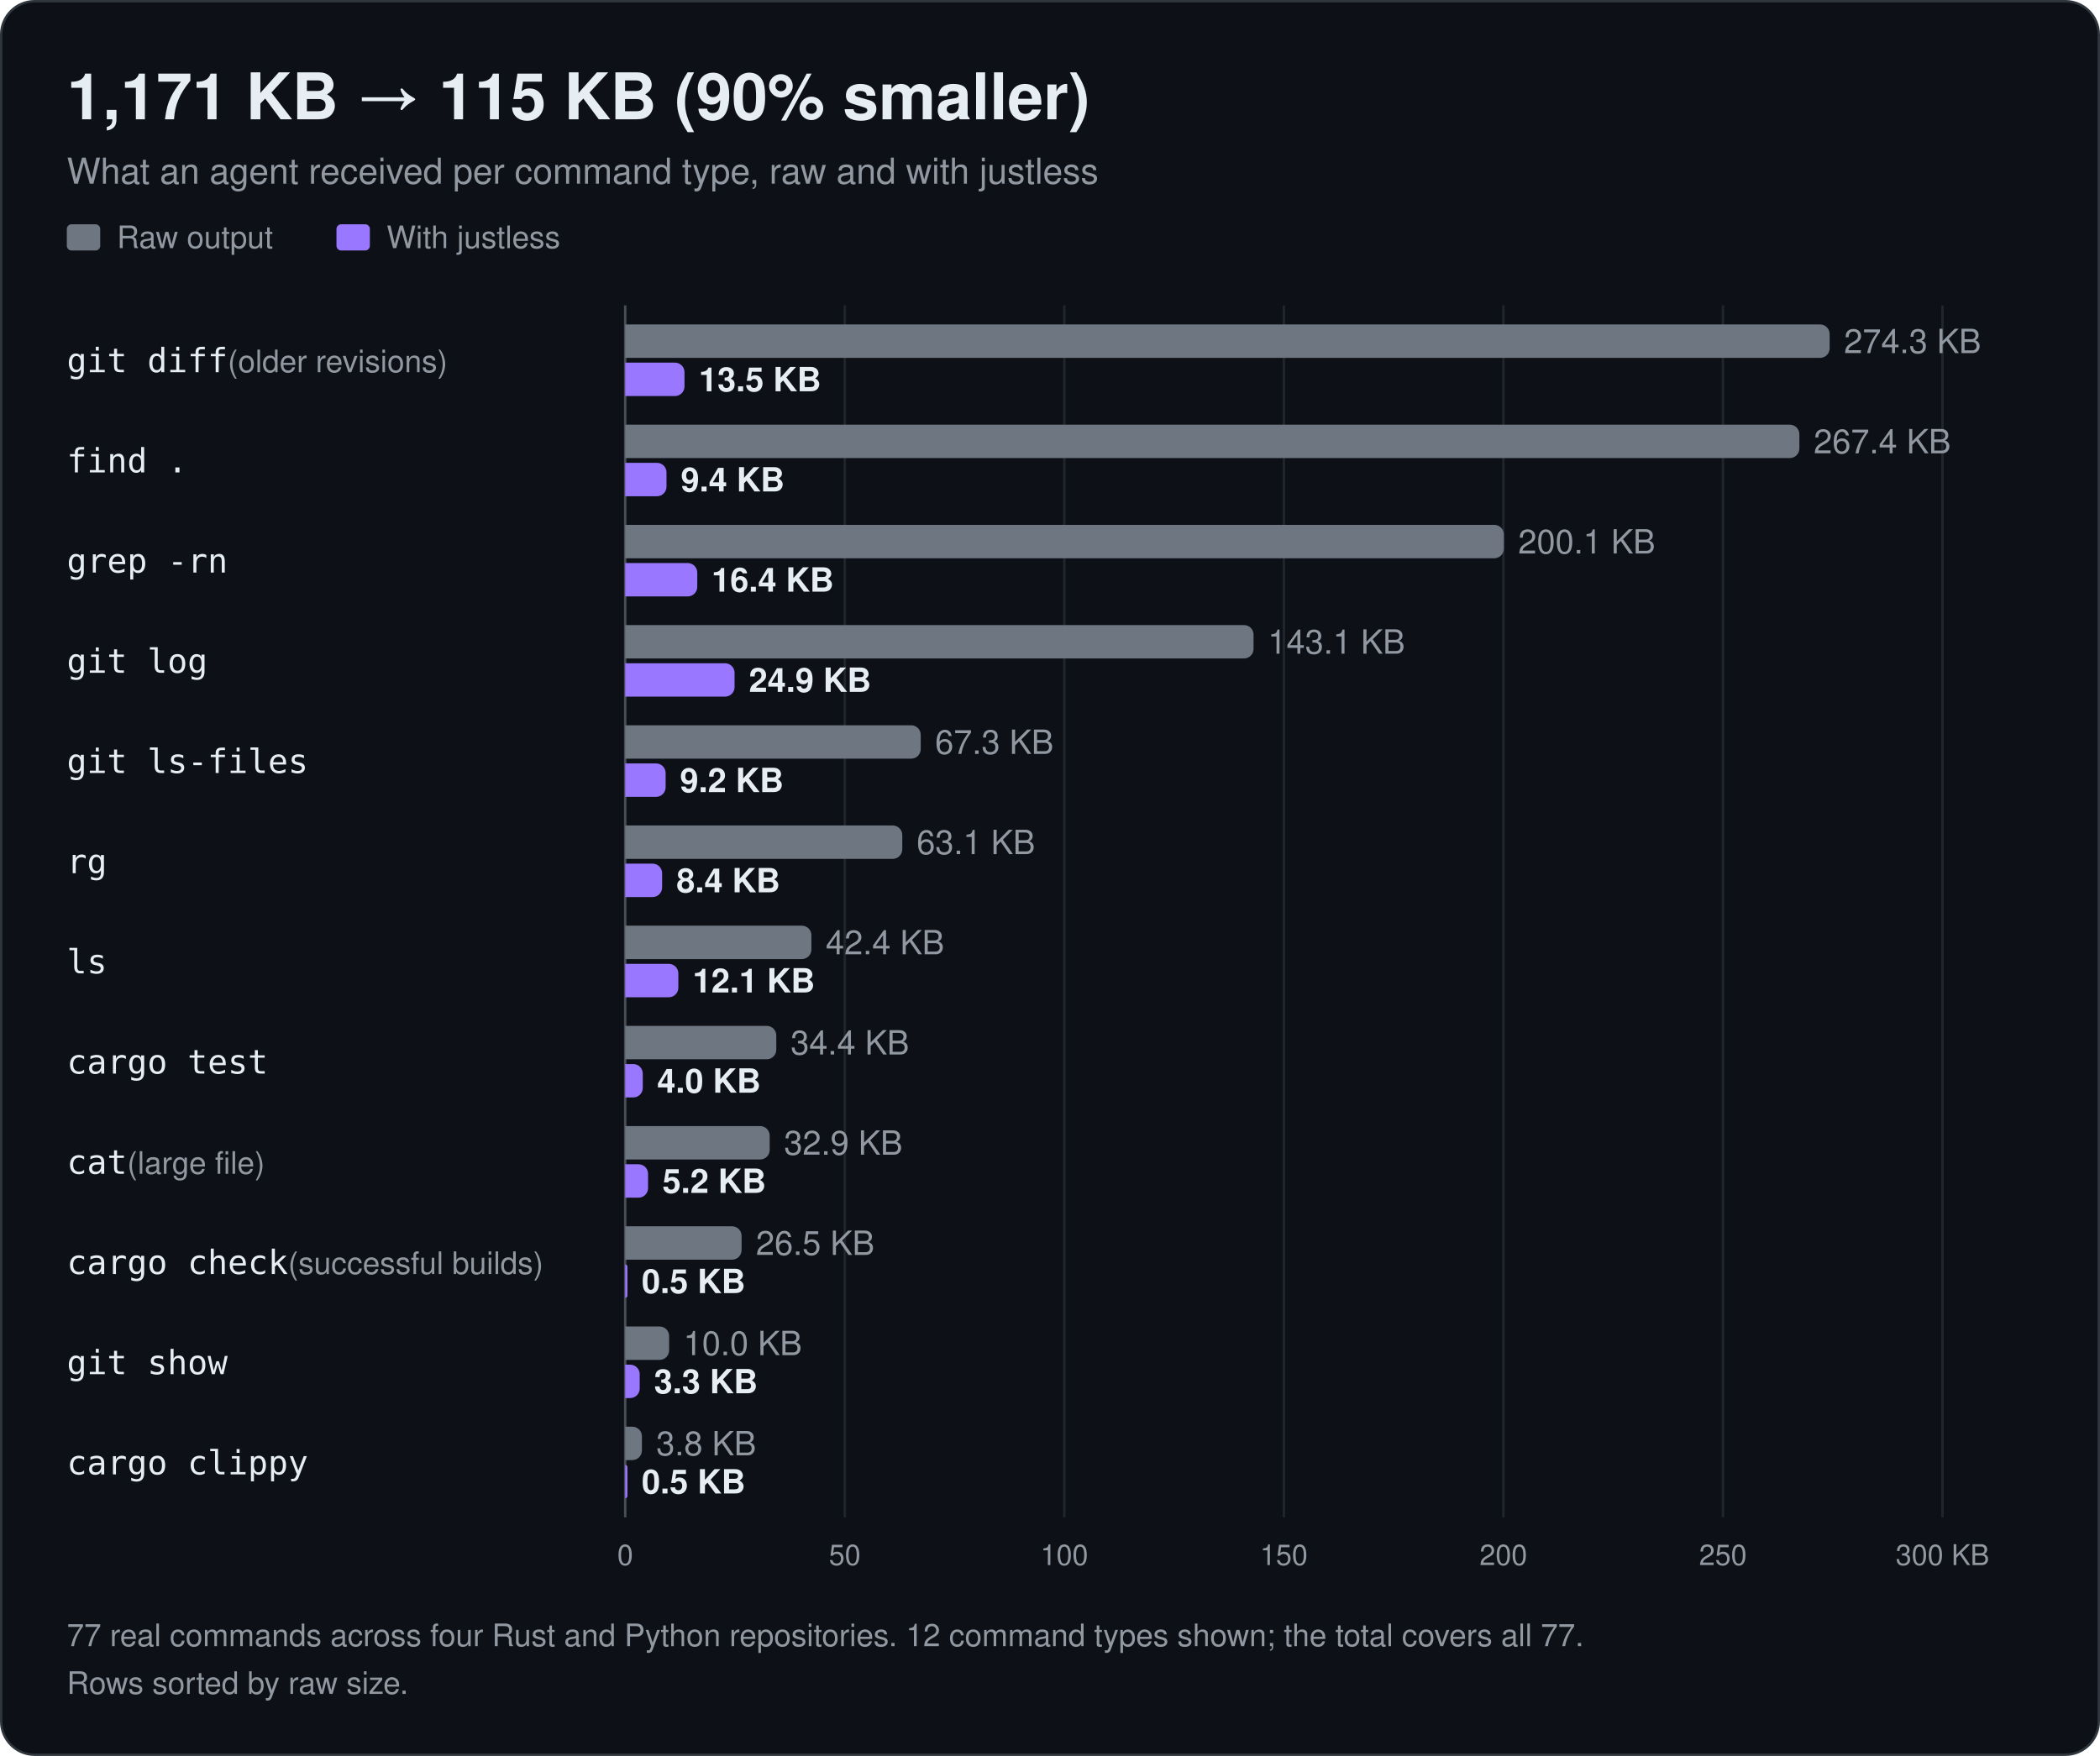
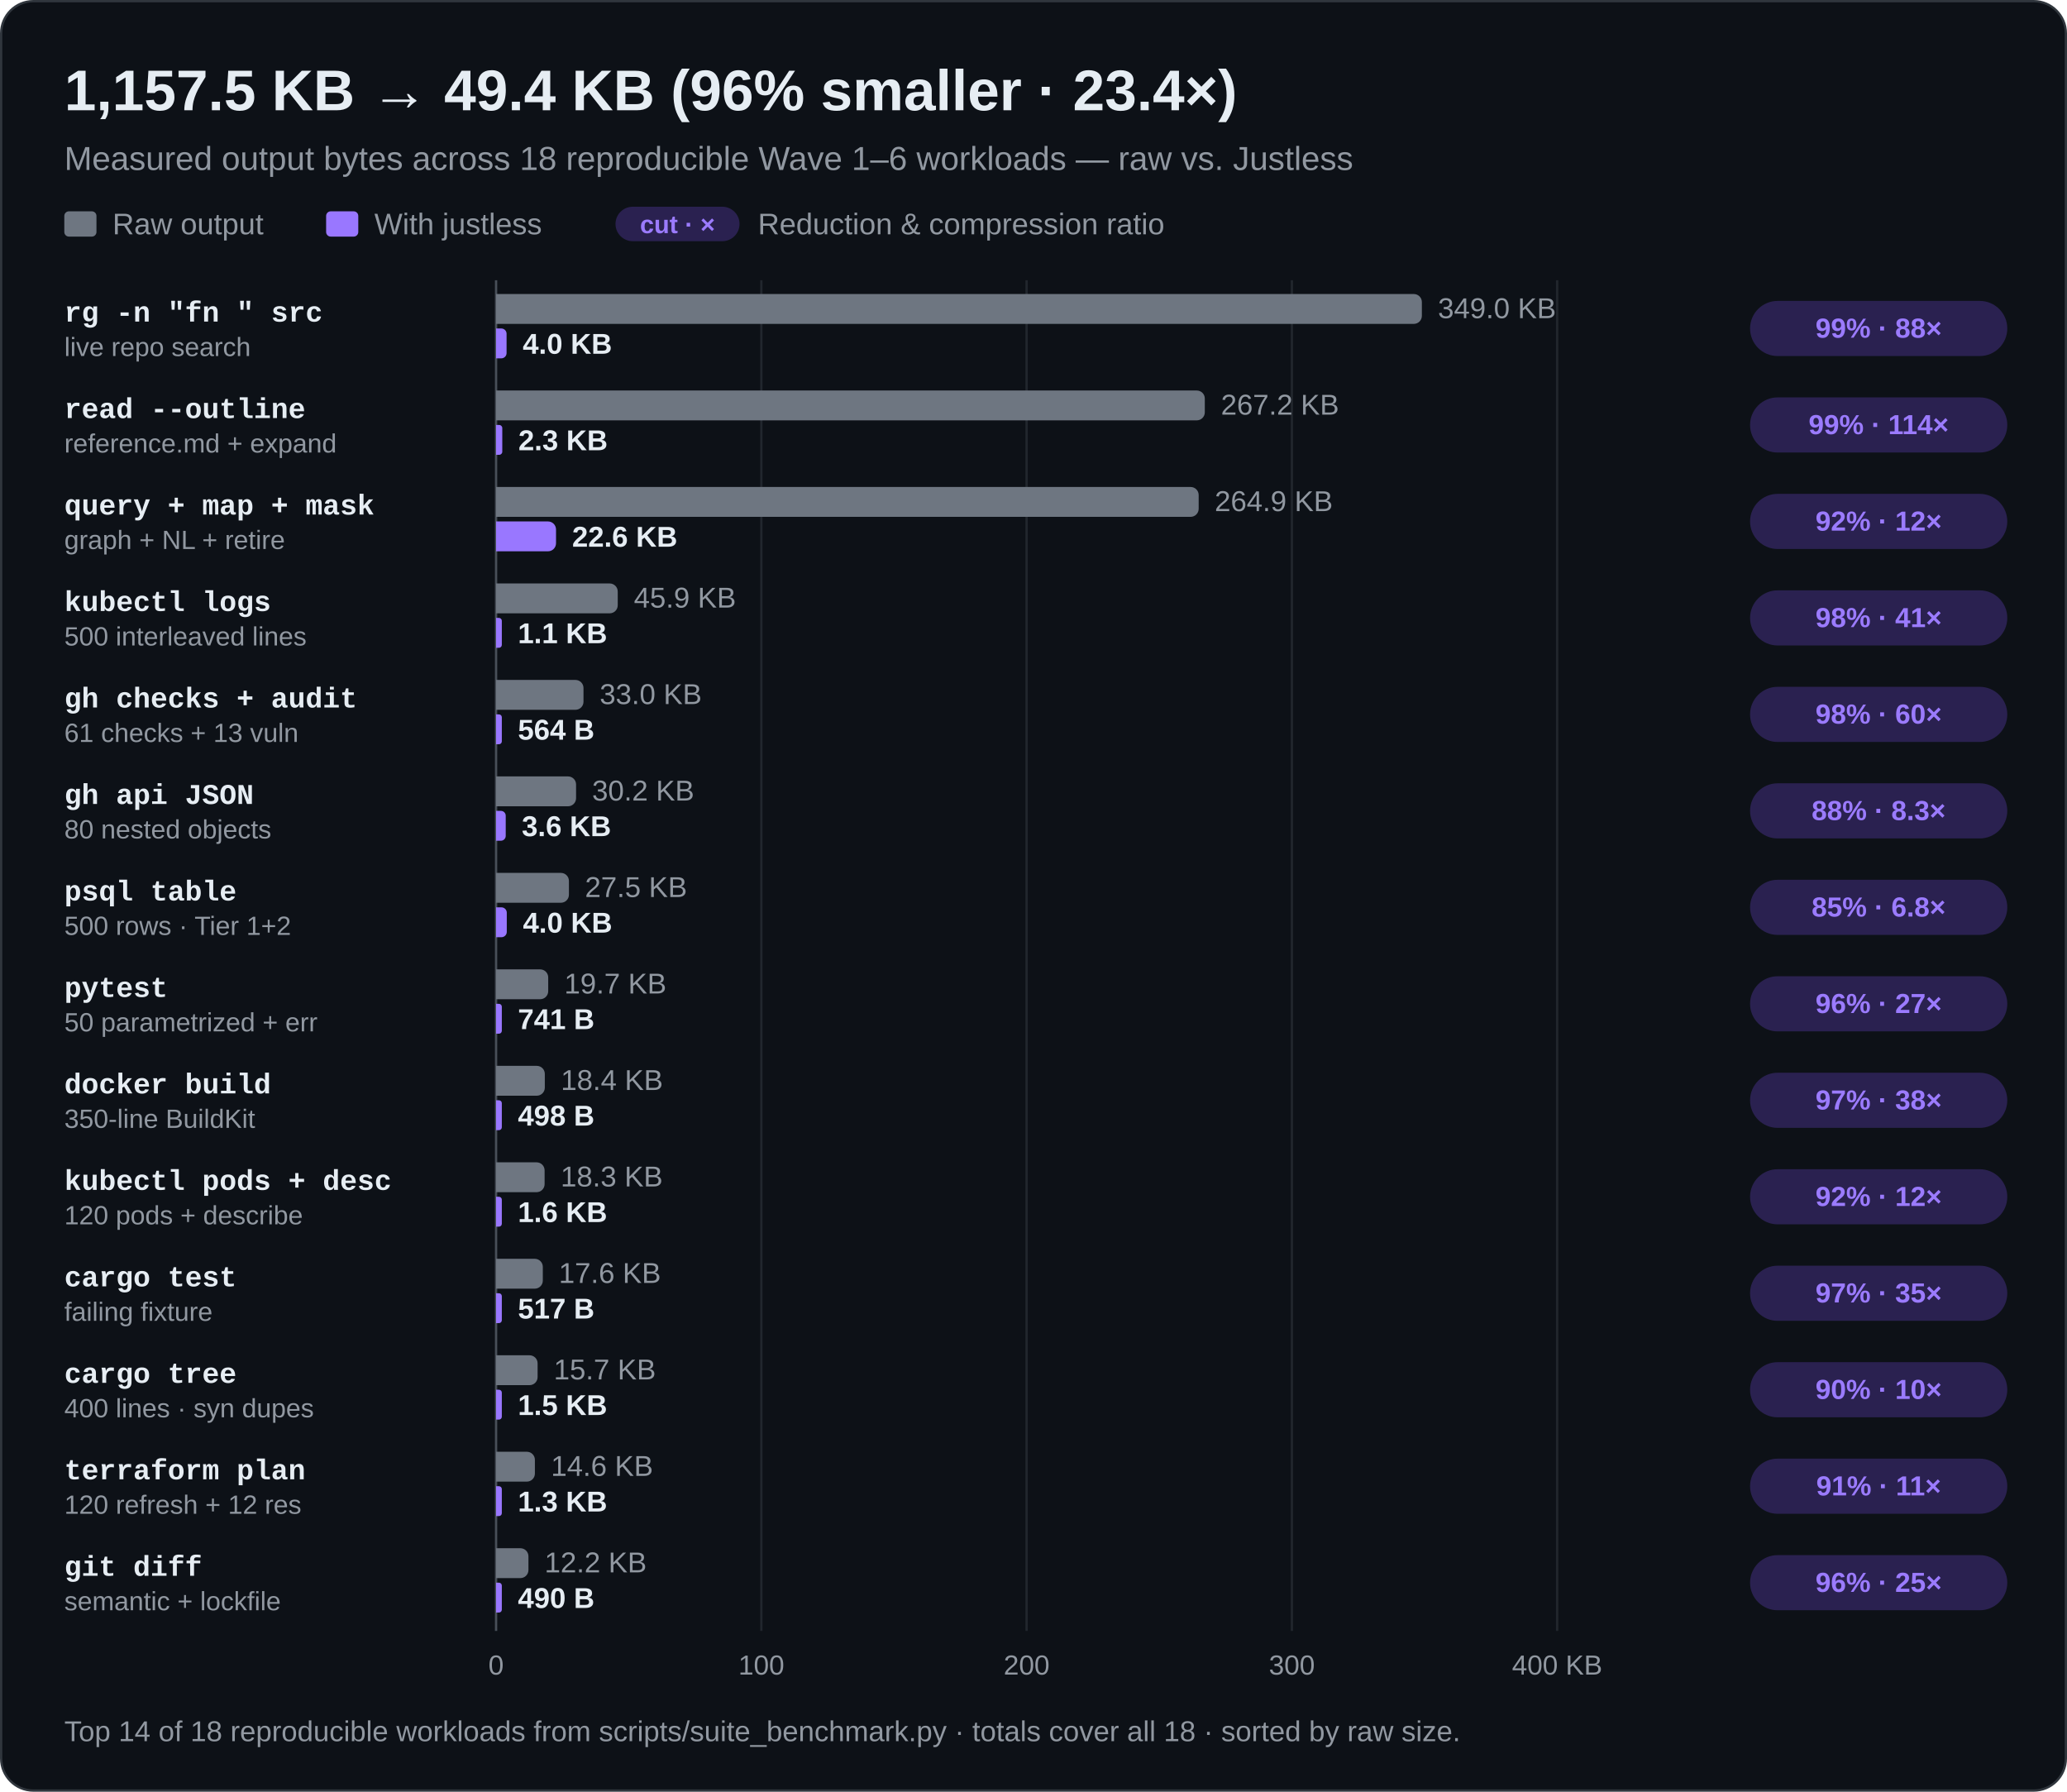
- <svg xmlns="http://www.w3.org/2000/svg" viewBox="0 0 880 736" width="880" height="736" role="img" aria-labelledby="t d">
-   <rect x="0.5" y="0.5" width="879" height="735" rx="14" fill="#0d1117" stroke="#30363d" />
-   <text x="28" y="50" font-family="-apple-system, BlinkMacSystemFont, 'Segoe UI', Helvetica, Arial, sans-serif" font-size="27" font-weight="700" fill="#e6edf3">1,171 KB → 115 KB (90% smaller)</text>
-   <text x="28" y="77" font-family="-apple-system, BlinkMacSystemFont, 'Segoe UI', Helvetica, Arial, sans-serif" font-size="15" font-weight="400" fill="#9198a1" text-anchor="start">What an agent received per command type, raw and with justless</text>
-   <rect x="28" y="94" width="14" height="11" rx="2" fill="#6e7681" />
-   <text x="49" y="104" font-family="-apple-system, BlinkMacSystemFont, 'Segoe UI', Helvetica, Arial, sans-serif" font-size="13" font-weight="400" fill="#9198a1" text-anchor="start">Raw output</text>
-   <rect x="141" y="94" width="14" height="11" rx="2" fill="#9977ff" />
-   <text x="162" y="104" font-family="-apple-system, BlinkMacSystemFont, 'Segoe UI', Helvetica, Arial, sans-serif" font-size="13" font-weight="400" fill="#9198a1" text-anchor="start">With justless</text>
-   <line x1="262" y1="128" x2="262" y2="636" stroke="#484f58" stroke-width="1" />
-   <text x="262" y="656" font-family="-apple-system, BlinkMacSystemFont, 'Segoe UI', Helvetica, Arial, sans-serif" font-size="12" font-weight="400" fill="#9198a1" text-anchor="middle" style="font-variant-numeric:tabular-nums">0</text>
-   <line x1="354" y1="128" x2="354" y2="636" stroke="#21262d" stroke-width="1" />
-   <text x="354" y="656" font-family="-apple-system, BlinkMacSystemFont, 'Segoe UI', Helvetica, Arial, sans-serif" font-size="12" font-weight="400" fill="#9198a1" text-anchor="middle" style="font-variant-numeric:tabular-nums">50</text>
-   <line x1="446" y1="128" x2="446" y2="636" stroke="#21262d" stroke-width="1" />
-   <text x="446" y="656" font-family="-apple-system, BlinkMacSystemFont, 'Segoe UI', Helvetica, Arial, sans-serif" font-size="12" font-weight="400" fill="#9198a1" text-anchor="middle" style="font-variant-numeric:tabular-nums">100</text>
-   <line x1="538" y1="128" x2="538" y2="636" stroke="#21262d" stroke-width="1" />
-   <text x="538" y="656" font-family="-apple-system, BlinkMacSystemFont, 'Segoe UI', Helvetica, Arial, sans-serif" font-size="12" font-weight="400" fill="#9198a1" text-anchor="middle" style="font-variant-numeric:tabular-nums">150</text>
-   <line x1="630" y1="128" x2="630" y2="636" stroke="#21262d" stroke-width="1" />
-   <text x="630" y="656" font-family="-apple-system, BlinkMacSystemFont, 'Segoe UI', Helvetica, Arial, sans-serif" font-size="12" font-weight="400" fill="#9198a1" text-anchor="middle" style="font-variant-numeric:tabular-nums">200</text>
-   <line x1="722" y1="128" x2="722" y2="636" stroke="#21262d" stroke-width="1" />
-   <text x="722" y="656" font-family="-apple-system, BlinkMacSystemFont, 'Segoe UI', Helvetica, Arial, sans-serif" font-size="12" font-weight="400" fill="#9198a1" text-anchor="middle" style="font-variant-numeric:tabular-nums">250</text>
-   <line x1="814" y1="128" x2="814" y2="636" stroke="#21262d" stroke-width="1" />
-   <text x="814" y="656" font-family="-apple-system, BlinkMacSystemFont, 'Segoe UI', Helvetica, Arial, sans-serif" font-size="12" font-weight="400" fill="#9198a1" text-anchor="middle" style="font-variant-numeric:tabular-nums">300 KB</text>
-   <text x="28" y="156" font-family="ui-monospace, SFMono-Regular, Menlo, Consolas, monospace" font-size="14" font-weight="500" fill="#e6edf3">git diff<tspan font-family="-apple-system, BlinkMacSystemFont, 'Segoe UI', Helvetica, Arial, sans-serif" font-size="13" font-weight="400" fill="#9198a1"> (older revisions)</tspan>
-   </text>
-   <path d="M262.00 136.00H762.71A4.00 4.00 0 0 1 766.71 140.00V146.00A4.00 4.00 0 0 1 762.71 150.00H262.00z" fill="#6e7681" />
-   <path d="M262.00 152.00H282.84A4.00 4.00 0 0 1 286.84 156.00V162.00A4.00 4.00 0 0 1 282.84 166.00H262.00z" fill="#9977ff" />
-   <text x="772.71" y="148" font-family="-apple-system, BlinkMacSystemFont, 'Segoe UI', Helvetica, Arial, sans-serif" font-size="14" font-weight="400" fill="#9198a1" text-anchor="start">274.3 KB</text>
-   <text x="292.84" y="164" font-family="-apple-system, BlinkMacSystemFont, 'Segoe UI', Helvetica, Arial, sans-serif" font-size="14" font-weight="600" fill="#e6edf3" text-anchor="start">13.5 KB</text>
-   <text x="28" y="198" font-family="ui-monospace, SFMono-Regular, Menlo, Consolas, monospace" font-size="14" font-weight="500" fill="#e6edf3">find .</text>
-   <path d="M262.00 178.00H750.02A4.00 4.00 0 0 1 754.02 182.00V188.00A4.00 4.00 0 0 1 750.02 192.00H262.00z" fill="#6e7681" />
-   <path d="M262.00 194.00H275.30A4.00 4.00 0 0 1 279.30 198.00V204.00A4.00 4.00 0 0 1 275.30 208.00H262.00z" fill="#9977ff" />
-   <text x="760.02" y="190" font-family="-apple-system, BlinkMacSystemFont, 'Segoe UI', Helvetica, Arial, sans-serif" font-size="14" font-weight="400" fill="#9198a1" text-anchor="start">267.4 KB</text>
-   <text x="285.3" y="206" font-family="-apple-system, BlinkMacSystemFont, 'Segoe UI', Helvetica, Arial, sans-serif" font-size="14" font-weight="600" fill="#e6edf3" text-anchor="start">9.4 KB</text>
-   <text x="28" y="240" font-family="ui-monospace, SFMono-Regular, Menlo, Consolas, monospace" font-size="14" font-weight="500" fill="#e6edf3">grep -rn</text>
-   <path d="M262.00 220.00H626.18A4.00 4.00 0 0 1 630.18 224.00V230.00A4.00 4.00 0 0 1 626.18 234.00H262.00z" fill="#6e7681" />
-   <path d="M262.00 236.00H288.18A4.00 4.00 0 0 1 292.18 240.00V246.00A4.00 4.00 0 0 1 288.18 250.00H262.00z" fill="#9977ff" />
-   <text x="636.18" y="232" font-family="-apple-system, BlinkMacSystemFont, 'Segoe UI', Helvetica, Arial, sans-serif" font-size="14" font-weight="400" fill="#9198a1" text-anchor="start">200.1 KB</text>
-   <text x="298.18" y="248" font-family="-apple-system, BlinkMacSystemFont, 'Segoe UI', Helvetica, Arial, sans-serif" font-size="14" font-weight="600" fill="#e6edf3" text-anchor="start">16.4 KB</text>
-   <text x="28" y="282" font-family="ui-monospace, SFMono-Regular, Menlo, Consolas, monospace" font-size="14" font-weight="500" fill="#e6edf3">git log</text>
-   <path d="M262.00 262.00H521.30A4.00 4.00 0 0 1 525.30 266.00V272.00A4.00 4.00 0 0 1 521.30 276.00H262.00z" fill="#6e7681" />
-   <path d="M262.00 278.00H303.82A4.00 4.00 0 0 1 307.82 282.00V288.00A4.00 4.00 0 0 1 303.82 292.00H262.00z" fill="#9977ff" />
-   <text x="531.3" y="274" font-family="-apple-system, BlinkMacSystemFont, 'Segoe UI', Helvetica, Arial, sans-serif" font-size="14" font-weight="400" fill="#9198a1" text-anchor="start">143.1 KB</text>
-   <text x="313.82" y="290" font-family="-apple-system, BlinkMacSystemFont, 'Segoe UI', Helvetica, Arial, sans-serif" font-size="14" font-weight="600" fill="#e6edf3" text-anchor="start">24.9 KB</text>
-   <text x="28" y="324" font-family="ui-monospace, SFMono-Regular, Menlo, Consolas, monospace" font-size="14" font-weight="500" fill="#e6edf3">git ls-files</text>
-   <path d="M262.00 304.00H381.83A4.00 4.00 0 0 1 385.83 308.00V314.00A4.00 4.00 0 0 1 381.83 318.00H262.00z" fill="#6e7681" />
-   <path d="M262.00 320.00H274.93A4.00 4.00 0 0 1 278.93 324.00V330.00A4.00 4.00 0 0 1 274.93 334.00H262.00z" fill="#9977ff" />
-   <text x="391.83" y="316" font-family="-apple-system, BlinkMacSystemFont, 'Segoe UI', Helvetica, Arial, sans-serif" font-size="14" font-weight="400" fill="#9198a1" text-anchor="start">67.3 KB</text>
-   <text x="284.93" y="332" font-family="-apple-system, BlinkMacSystemFont, 'Segoe UI', Helvetica, Arial, sans-serif" font-size="14" font-weight="600" fill="#e6edf3" text-anchor="start">9.2 KB</text>
-   <text x="28" y="366" font-family="ui-monospace, SFMono-Regular, Menlo, Consolas, monospace" font-size="14" font-weight="500" fill="#e6edf3">rg</text>
-   <path d="M262.00 346.00H374.10A4.00 4.00 0 0 1 378.10 350.00V356.00A4.00 4.00 0 0 1 374.10 360.00H262.00z" fill="#6e7681" />
-   <path d="M262.00 362.00H273.46A4.00 4.00 0 0 1 277.46 366.00V372.00A4.00 4.00 0 0 1 273.46 376.00H262.00z" fill="#9977ff" />
-   <text x="384.1" y="358" font-family="-apple-system, BlinkMacSystemFont, 'Segoe UI', Helvetica, Arial, sans-serif" font-size="14" font-weight="400" fill="#9198a1" text-anchor="start">63.1 KB</text>
-   <text x="283.46" y="374" font-family="-apple-system, BlinkMacSystemFont, 'Segoe UI', Helvetica, Arial, sans-serif" font-size="14" font-weight="600" fill="#e6edf3" text-anchor="start">8.4 KB</text>
-   <text x="28" y="408" font-family="ui-monospace, SFMono-Regular, Menlo, Consolas, monospace" font-size="14" font-weight="500" fill="#e6edf3">ls</text>
-   <path d="M262.00 388.00H336.02A4.00 4.00 0 0 1 340.02 392.00V398.00A4.00 4.00 0 0 1 336.02 402.00H262.00z" fill="#6e7681" />
-   <path d="M262.00 404.00H280.26A4.00 4.00 0 0 1 284.26 408.00V414.00A4.00 4.00 0 0 1 280.26 418.00H262.00z" fill="#9977ff" />
-   <text x="346.02" y="400" font-family="-apple-system, BlinkMacSystemFont, 'Segoe UI', Helvetica, Arial, sans-serif" font-size="14" font-weight="400" fill="#9198a1" text-anchor="start">42.4 KB</text>
-   <text x="290.26" y="416" font-family="-apple-system, BlinkMacSystemFont, 'Segoe UI', Helvetica, Arial, sans-serif" font-size="14" font-weight="600" fill="#e6edf3" text-anchor="start">12.1 KB</text>
-   <text x="28" y="450" font-family="ui-monospace, SFMono-Regular, Menlo, Consolas, monospace" font-size="14" font-weight="500" fill="#e6edf3">cargo test</text>
-   <path d="M262.00 430.00H321.30A4.00 4.00 0 0 1 325.30 434.00V440.00A4.00 4.00 0 0 1 321.30 444.00H262.00z" fill="#6e7681" />
-   <path d="M262.00 446.00H265.36A4.00 4.00 0 0 1 269.36 450.00V456.00A4.00 4.00 0 0 1 265.36 460.00H262.00z" fill="#9977ff" />
-   <text x="331.3" y="442" font-family="-apple-system, BlinkMacSystemFont, 'Segoe UI', Helvetica, Arial, sans-serif" font-size="14" font-weight="400" fill="#9198a1" text-anchor="start">34.4 KB</text>
-   <text x="275.36" y="458" font-family="-apple-system, BlinkMacSystemFont, 'Segoe UI', Helvetica, Arial, sans-serif" font-size="14" font-weight="600" fill="#e6edf3" text-anchor="start">4.0 KB</text>
-   <text x="28" y="492" font-family="ui-monospace, SFMono-Regular, Menlo, Consolas, monospace" font-size="14" font-weight="500" fill="#e6edf3">cat<tspan font-family="-apple-system, BlinkMacSystemFont, 'Segoe UI', Helvetica, Arial, sans-serif" font-size="13" font-weight="400" fill="#9198a1"> (large file)</tspan>
-   </text>
-   <path d="M262.00 472.00H318.54A4.00 4.00 0 0 1 322.54 476.00V482.00A4.00 4.00 0 0 1 318.54 486.00H262.00z" fill="#6e7681" />
-   <path d="M262.00 488.00H267.57A4.00 4.00 0 0 1 271.57 492.00V498.00A4.00 4.00 0 0 1 267.57 502.00H262.00z" fill="#9977ff" />
-   <text x="328.54" y="484" font-family="-apple-system, BlinkMacSystemFont, 'Segoe UI', Helvetica, Arial, sans-serif" font-size="14" font-weight="400" fill="#9198a1" text-anchor="start">32.9 KB</text>
-   <text x="277.57" y="500" font-family="-apple-system, BlinkMacSystemFont, 'Segoe UI', Helvetica, Arial, sans-serif" font-size="14" font-weight="600" fill="#e6edf3" text-anchor="start">5.2 KB</text>
-   <text x="28" y="534" font-family="ui-monospace, SFMono-Regular, Menlo, Consolas, monospace" font-size="14" font-weight="500" fill="#e6edf3">cargo check<tspan font-family="-apple-system, BlinkMacSystemFont, 'Segoe UI', Helvetica, Arial, sans-serif" font-size="13" font-weight="400" fill="#9198a1"> (successful builds)</tspan>
-   </text>
-   <path d="M262.00 514.00H306.76A4.00 4.00 0 0 1 310.76 518.00V524.00A4.00 4.00 0 0 1 306.76 528.00H262.00z" fill="#6e7681" />
-   <path d="M262.00 530.00H262.00A0.92 0.92 0 0 1 262.92 530.92V543.08A0.92 0.92 0 0 1 262.00 544.00H262.00z" fill="#9977ff" />
-   <text x="316.76" y="526" font-family="-apple-system, BlinkMacSystemFont, 'Segoe UI', Helvetica, Arial, sans-serif" font-size="14" font-weight="400" fill="#9198a1" text-anchor="start">26.5 KB</text>
-   <text x="268.92" y="542" font-family="-apple-system, BlinkMacSystemFont, 'Segoe UI', Helvetica, Arial, sans-serif" font-size="14" font-weight="600" fill="#e6edf3" text-anchor="start">0.5 KB</text>
-   <text x="28" y="576" font-family="ui-monospace, SFMono-Regular, Menlo, Consolas, monospace" font-size="14" font-weight="500" fill="#e6edf3">git show</text>
-   <path d="M262.00 556.00H276.40A4.00 4.00 0 0 1 280.40 560.00V566.00A4.00 4.00 0 0 1 276.40 570.00H262.00z" fill="#6e7681" />
-   <path d="M262.00 572.00H264.07A4.00 4.00 0 0 1 268.07 576.00V582.00A4.00 4.00 0 0 1 264.07 586.00H262.00z" fill="#9977ff" />
-   <text x="286.4" y="568" font-family="-apple-system, BlinkMacSystemFont, 'Segoe UI', Helvetica, Arial, sans-serif" font-size="14" font-weight="400" fill="#9198a1" text-anchor="start">10.0 KB</text>
-   <text x="274.07" y="584" font-family="-apple-system, BlinkMacSystemFont, 'Segoe UI', Helvetica, Arial, sans-serif" font-size="14" font-weight="600" fill="#e6edf3" text-anchor="start">3.3 KB</text>
-   <text x="28" y="618" font-family="ui-monospace, SFMono-Regular, Menlo, Consolas, monospace" font-size="14" font-weight="500" fill="#e6edf3">cargo clippy</text>
-   <path d="M262.00 598.00H264.99A4.00 4.00 0 0 1 268.99 602.00V608.00A4.00 4.00 0 0 1 264.99 612.00H262.00z" fill="#6e7681" />
-   <path d="M262.00 614.00H262.00A0.92 0.92 0 0 1 262.92 614.92V627.08A0.92 0.92 0 0 1 262.00 628.00H262.00z" fill="#9977ff" />
-   <text x="274.99" y="610" font-family="-apple-system, BlinkMacSystemFont, 'Segoe UI', Helvetica, Arial, sans-serif" font-size="14" font-weight="400" fill="#9198a1" text-anchor="start">3.8 KB</text>
-   <text x="268.92" y="626" font-family="-apple-system, BlinkMacSystemFont, 'Segoe UI', Helvetica, Arial, sans-serif" font-size="14" font-weight="600" fill="#e6edf3" text-anchor="start">0.5 KB</text>
-   <text x="28" y="690" font-family="-apple-system, BlinkMacSystemFont, 'Segoe UI', Helvetica, Arial, sans-serif" font-size="13" font-weight="400" fill="#9198a1" text-anchor="start">77 real commands across four Rust and Python repositories. 12 command types shown; the total covers all 77.</text>
-   <text x="28" y="710" font-family="-apple-system, BlinkMacSystemFont, 'Segoe UI', Helvetica, Arial, sans-serif" font-size="13" font-weight="400" fill="#9198a1" text-anchor="start">Rows sorted by raw size.</text>
+ <svg xmlns="http://www.w3.org/2000/svg" viewBox="0 0 900 780" width="900" height="780" role="img" aria-labelledby="t d">
+   <rect x="0.5" y="0.5" width="899" height="779" rx="14" fill="#0d1117" stroke="#30363d" />
+   <text x="28" y="48" font-family="-apple-system, BlinkMacSystemFont, 'Segoe UI', 'Liberation Sans', 'DejaVu Sans', Helvetica, Arial, sans-serif" font-size="25" font-weight="700" fill="#e6edf3">1,157.5 KB → 49.4 KB (96% smaller · 23.4×)</text>
+   <text x="28" y="74" font-family="-apple-system, BlinkMacSystemFont, 'Segoe UI', 'Liberation Sans', 'DejaVu Sans', Helvetica, Arial, sans-serif" font-size="14.5" fill="#9198a1">Measured output bytes across 18 reproducible Wave 1–6 workloads — raw vs. Justless</text>
+   <rect x="28" y="92" width="14" height="11" rx="2" fill="#6e7681" />
+   <text x="49" y="102" font-family="-apple-system, BlinkMacSystemFont, 'Segoe UI', 'Liberation Sans', 'DejaVu Sans', Helvetica, Arial, sans-serif" font-size="13" fill="#9198a1">Raw output</text>
+   <rect x="142" y="92" width="14" height="11" rx="2" fill="#9977ff" />
+   <text x="163" y="102" font-family="-apple-system, BlinkMacSystemFont, 'Segoe UI', 'Liberation Sans', 'DejaVu Sans', Helvetica, Arial, sans-serif" font-size="13" fill="#9198a1">With justless</text>
+   <rect x="268" y="90" width="54" height="15" rx="7.5" fill="#2a2150" />
+   <text x="295" y="101.5" font-family="-apple-system, BlinkMacSystemFont, 'Segoe UI', 'Liberation Sans', 'DejaVu Sans', Helvetica, Arial, sans-serif" font-size="11" font-weight="700" fill="#9b7bff" text-anchor="middle">cut · ×</text>
+   <text x="330" y="102" font-family="-apple-system, BlinkMacSystemFont, 'Segoe UI', 'Liberation Sans', 'DejaVu Sans', Helvetica, Arial, sans-serif" font-size="13" fill="#9198a1">Reduction &amp; compression ratio</text>
+   <line x1="216.0" y1="122.0" x2="216.0" y2="710.0" stroke="#484f58" stroke-width="1" />
+   <text x="216.0" y="729.0" font-family="-apple-system, BlinkMacSystemFont, 'Segoe UI', 'Liberation Sans', 'DejaVu Sans', Helvetica, Arial, sans-serif" font-size="12" fill="#9198a1" text-anchor="middle" style="font-variant-numeric:tabular-nums">0</text>
+   <line x1="331.5" y1="122.0" x2="331.5" y2="710.0" stroke="#21262d" stroke-width="1" />
+   <text x="331.5" y="729.0" font-family="-apple-system, BlinkMacSystemFont, 'Segoe UI', 'Liberation Sans', 'DejaVu Sans', Helvetica, Arial, sans-serif" font-size="12" fill="#9198a1" text-anchor="middle" style="font-variant-numeric:tabular-nums">100</text>
+   <line x1="447.0" y1="122.0" x2="447.0" y2="710.0" stroke="#21262d" stroke-width="1" />
+   <text x="447.0" y="729.0" font-family="-apple-system, BlinkMacSystemFont, 'Segoe UI', 'Liberation Sans', 'DejaVu Sans', Helvetica, Arial, sans-serif" font-size="12" fill="#9198a1" text-anchor="middle" style="font-variant-numeric:tabular-nums">200</text>
+   <line x1="562.5" y1="122.0" x2="562.5" y2="710.0" stroke="#21262d" stroke-width="1" />
+   <text x="562.5" y="729.0" font-family="-apple-system, BlinkMacSystemFont, 'Segoe UI', 'Liberation Sans', 'DejaVu Sans', Helvetica, Arial, sans-serif" font-size="12" fill="#9198a1" text-anchor="middle" style="font-variant-numeric:tabular-nums">300</text>
+   <line x1="678.0" y1="122.0" x2="678.0" y2="710.0" stroke="#21262d" stroke-width="1" />
+   <text x="678.0" y="729.0" font-family="-apple-system, BlinkMacSystemFont, 'Segoe UI', 'Liberation Sans', 'DejaVu Sans', Helvetica, Arial, sans-serif" font-size="12" fill="#9198a1" text-anchor="middle" style="font-variant-numeric:tabular-nums">400 KB</text>
+   <text x="28" y="140.0" font-family="ui-monospace, SFMono-Regular, 'SF Mono', Menlo, Consolas, 'Liberation Mono', 'DejaVu Sans Mono', monospace" font-size="12.5" font-weight="600" fill="#e6edf3">rg -n "fn " src</text>
+   <text x="28" y="155.0" font-family="-apple-system, BlinkMacSystemFont, 'Segoe UI', 'Liberation Sans', 'DejaVu Sans', Helvetica, Arial, sans-serif" font-size="11.5" fill="#9198a1">live repo search</text>
+   <path d="M216.00 128.00H615.60A3.50 3.50 0 0 1 619.10 131.50V137.50A3.50 3.50 0 0 1 615.60 141.00H216.00z" fill="#6e7681" />
+   <path d="M216.00 143.00H218.29A2.29 2.29 0 0 1 220.57 145.29V153.71A2.29 2.29 0 0 1 218.29 156.00H216.00z" fill="#9977ff" />
+   <text x="626.1" y="138.5" font-family="-apple-system, BlinkMacSystemFont, 'Segoe UI', 'Liberation Sans', 'DejaVu Sans', Helvetica, Arial, sans-serif" font-size="12.5" fill="#9198a1" style="font-variant-numeric:tabular-nums">349.0 KB</text>
+   <text x="227.6" y="154.0" font-family="-apple-system, BlinkMacSystemFont, 'Segoe UI', 'Liberation Sans', 'DejaVu Sans', Helvetica, Arial, sans-serif" font-size="12.5" font-weight="600" fill="#e6edf3" style="font-variant-numeric:tabular-nums">4.0 KB</text>
+   <rect x="762.0" y="131.0" width="112.0" height="24" rx="12" fill="#2a2150" />
+   <text x="818.0" y="147.0" font-family="-apple-system, BlinkMacSystemFont, 'Segoe UI', 'Liberation Sans', 'DejaVu Sans', Helvetica, Arial, sans-serif" font-size="12" font-weight="700" fill="#9b7bff" text-anchor="middle" style="font-variant-numeric:tabular-nums">99% · 88×</text>
+   <text x="28" y="182.0" font-family="ui-monospace, SFMono-Regular, 'SF Mono', Menlo, Consolas, 'Liberation Mono', 'DejaVu Sans Mono', monospace" font-size="12.5" font-weight="600" fill="#e6edf3">read --outline</text>
+   <text x="28" y="197.0" font-family="-apple-system, BlinkMacSystemFont, 'Segoe UI', 'Liberation Sans', 'DejaVu Sans', Helvetica, Arial, sans-serif" font-size="11.5" fill="#9198a1">reference.md + expand</text>
+   <path d="M216.00 170.00H521.09A3.50 3.50 0 0 1 524.59 173.50V179.50A3.50 3.50 0 0 1 521.09 183.00H216.00z" fill="#6e7681" />
+   <path d="M216.00 185.00H217.35A1.35 1.35 0 0 1 218.70 186.35V196.65A1.35 1.35 0 0 1 217.35 198.00H216.00z" fill="#9977ff" />
+   <text x="531.6" y="180.5" font-family="-apple-system, BlinkMacSystemFont, 'Segoe UI', 'Liberation Sans', 'DejaVu Sans', Helvetica, Arial, sans-serif" font-size="12.5" fill="#9198a1" style="font-variant-numeric:tabular-nums">267.2 KB</text>
+   <text x="225.7" y="196.0" font-family="-apple-system, BlinkMacSystemFont, 'Segoe UI', 'Liberation Sans', 'DejaVu Sans', Helvetica, Arial, sans-serif" font-size="12.5" font-weight="600" fill="#e6edf3" style="font-variant-numeric:tabular-nums">2.3 KB</text>
+   <rect x="762.0" y="173.0" width="112.0" height="24" rx="12" fill="#2a2150" />
+   <text x="818.0" y="189.0" font-family="-apple-system, BlinkMacSystemFont, 'Segoe UI', 'Liberation Sans', 'DejaVu Sans', Helvetica, Arial, sans-serif" font-size="12" font-weight="700" fill="#9b7bff" text-anchor="middle" style="font-variant-numeric:tabular-nums">99% · 114×</text>
+   <text x="28" y="224.0" font-family="ui-monospace, SFMono-Regular, 'SF Mono', Menlo, Consolas, 'Liberation Mono', 'DejaVu Sans Mono', monospace" font-size="12.5" font-weight="600" fill="#e6edf3">query + map + mask</text>
+   <text x="28" y="239.0" font-family="-apple-system, BlinkMacSystemFont, 'Segoe UI', 'Liberation Sans', 'DejaVu Sans', Helvetica, Arial, sans-serif" font-size="11.5" fill="#9198a1">graph + NL + retire</text>
+   <path d="M216.00 212.00H518.42A3.50 3.50 0 0 1 521.92 215.50V221.50A3.50 3.50 0 0 1 518.42 225.00H216.00z" fill="#6e7681" />
+   <path d="M216.00 227.00H238.60A3.50 3.50 0 0 1 242.10 230.50V236.50A3.50 3.50 0 0 1 238.60 240.00H216.00z" fill="#9977ff" />
+   <text x="528.9" y="222.5" font-family="-apple-system, BlinkMacSystemFont, 'Segoe UI', 'Liberation Sans', 'DejaVu Sans', Helvetica, Arial, sans-serif" font-size="12.5" fill="#9198a1" style="font-variant-numeric:tabular-nums">264.9 KB</text>
+   <text x="249.1" y="238.0" font-family="-apple-system, BlinkMacSystemFont, 'Segoe UI', 'Liberation Sans', 'DejaVu Sans', Helvetica, Arial, sans-serif" font-size="12.5" font-weight="600" fill="#e6edf3" style="font-variant-numeric:tabular-nums">22.6 KB</text>
+   <rect x="762.0" y="215.0" width="112.0" height="24" rx="12" fill="#2a2150" />
+   <text x="818.0" y="231.0" font-family="-apple-system, BlinkMacSystemFont, 'Segoe UI', 'Liberation Sans', 'DejaVu Sans', Helvetica, Arial, sans-serif" font-size="12" font-weight="700" fill="#9b7bff" text-anchor="middle" style="font-variant-numeric:tabular-nums">92% · 12×</text>
+   <text x="28" y="266.0" font-family="ui-monospace, SFMono-Regular, 'SF Mono', Menlo, Consolas, 'Liberation Mono', 'DejaVu Sans Mono', monospace" font-size="12.5" font-weight="600" fill="#e6edf3">kubectl logs</text>
+   <text x="28" y="281.0" font-family="-apple-system, BlinkMacSystemFont, 'Segoe UI', 'Liberation Sans', 'DejaVu Sans', Helvetica, Arial, sans-serif" font-size="11.5" fill="#9198a1">500 interleaved lines</text>
+   <path d="M216.00 254.00H265.47A3.50 3.50 0 0 1 268.97 257.50V263.50A3.50 3.50 0 0 1 265.47 267.00H216.00z" fill="#6e7681" />
+   <path d="M216.00 269.00H217.25A1.25 1.25 0 0 1 218.50 270.25V280.75A1.25 1.25 0 0 1 217.25 282.00H216.00z" fill="#9977ff" />
+   <text x="276.0" y="264.5" font-family="-apple-system, BlinkMacSystemFont, 'Segoe UI', 'Liberation Sans', 'DejaVu Sans', Helvetica, Arial, sans-serif" font-size="12.5" fill="#9198a1" style="font-variant-numeric:tabular-nums">45.9 KB</text>
+   <text x="225.5" y="280.0" font-family="-apple-system, BlinkMacSystemFont, 'Segoe UI', 'Liberation Sans', 'DejaVu Sans', Helvetica, Arial, sans-serif" font-size="12.5" font-weight="600" fill="#e6edf3" style="font-variant-numeric:tabular-nums">1.1 KB</text>
+   <rect x="762.0" y="257.0" width="112.0" height="24" rx="12" fill="#2a2150" />
+   <text x="818.0" y="273.0" font-family="-apple-system, BlinkMacSystemFont, 'Segoe UI', 'Liberation Sans', 'DejaVu Sans', Helvetica, Arial, sans-serif" font-size="12" font-weight="700" fill="#9b7bff" text-anchor="middle" style="font-variant-numeric:tabular-nums">98% · 41×</text>
+   <text x="28" y="308.0" font-family="ui-monospace, SFMono-Regular, 'SF Mono', Menlo, Consolas, 'Liberation Mono', 'DejaVu Sans Mono', monospace" font-size="12.5" font-weight="600" fill="#e6edf3">gh checks + audit</text>
+   <text x="28" y="323.0" font-family="-apple-system, BlinkMacSystemFont, 'Segoe UI', 'Liberation Sans', 'DejaVu Sans', Helvetica, Arial, sans-serif" font-size="11.5" fill="#9198a1">61 checks + 13 vuln</text>
+   <path d="M216.00 296.00H250.56A3.50 3.50 0 0 1 254.06 299.50V305.50A3.50 3.50 0 0 1 250.56 309.00H216.00z" fill="#6e7681" />
+   <path d="M216.00 311.00H217.25A1.25 1.25 0 0 1 218.50 312.25V322.75A1.25 1.25 0 0 1 217.25 324.00H216.00z" fill="#9977ff" />
+   <text x="261.1" y="306.5" font-family="-apple-system, BlinkMacSystemFont, 'Segoe UI', 'Liberation Sans', 'DejaVu Sans', Helvetica, Arial, sans-serif" font-size="12.5" fill="#9198a1" style="font-variant-numeric:tabular-nums">33.0 KB</text>
+   <text x="225.5" y="322.0" font-family="-apple-system, BlinkMacSystemFont, 'Segoe UI', 'Liberation Sans', 'DejaVu Sans', Helvetica, Arial, sans-serif" font-size="12.5" font-weight="600" fill="#e6edf3" style="font-variant-numeric:tabular-nums">564 B</text>
+   <rect x="762.0" y="299.0" width="112.0" height="24" rx="12" fill="#2a2150" />
+   <text x="818.0" y="315.0" font-family="-apple-system, BlinkMacSystemFont, 'Segoe UI', 'Liberation Sans', 'DejaVu Sans', Helvetica, Arial, sans-serif" font-size="12" font-weight="700" fill="#9b7bff" text-anchor="middle" style="font-variant-numeric:tabular-nums">98% · 60×</text>
+   <text x="28" y="350.0" font-family="ui-monospace, SFMono-Regular, 'SF Mono', Menlo, Consolas, 'Liberation Mono', 'DejaVu Sans Mono', monospace" font-size="12.5" font-weight="600" fill="#e6edf3">gh api JSON</text>
+   <text x="28" y="365.0" font-family="-apple-system, BlinkMacSystemFont, 'Segoe UI', 'Liberation Sans', 'DejaVu Sans', Helvetica, Arial, sans-serif" font-size="11.5" fill="#9198a1">80 nested objects</text>
+   <path d="M216.00 338.00H247.33A3.50 3.50 0 0 1 250.83 341.50V347.50A3.50 3.50 0 0 1 247.33 351.00H216.00z" fill="#6e7681" />
+   <path d="M216.00 353.00H218.10A2.10 2.10 0 0 1 220.20 355.10V363.90A2.10 2.10 0 0 1 218.10 366.00H216.00z" fill="#9977ff" />
+   <text x="257.8" y="348.5" font-family="-apple-system, BlinkMacSystemFont, 'Segoe UI', 'Liberation Sans', 'DejaVu Sans', Helvetica, Arial, sans-serif" font-size="12.5" fill="#9198a1" style="font-variant-numeric:tabular-nums">30.2 KB</text>
+   <text x="227.2" y="364.0" font-family="-apple-system, BlinkMacSystemFont, 'Segoe UI', 'Liberation Sans', 'DejaVu Sans', Helvetica, Arial, sans-serif" font-size="12.5" font-weight="600" fill="#e6edf3" style="font-variant-numeric:tabular-nums">3.6 KB</text>
+   <rect x="762.0" y="341.0" width="112.0" height="24" rx="12" fill="#2a2150" />
+   <text x="818.0" y="357.0" font-family="-apple-system, BlinkMacSystemFont, 'Segoe UI', 'Liberation Sans', 'DejaVu Sans', Helvetica, Arial, sans-serif" font-size="12" font-weight="700" fill="#9b7bff" text-anchor="middle" style="font-variant-numeric:tabular-nums">88% · 8.3×</text>
+   <text x="28" y="392.0" font-family="ui-monospace, SFMono-Regular, 'SF Mono', Menlo, Consolas, 'Liberation Mono', 'DejaVu Sans Mono', monospace" font-size="12.5" font-weight="600" fill="#e6edf3">psql table</text>
+   <text x="28" y="407.0" font-family="-apple-system, BlinkMacSystemFont, 'Segoe UI', 'Liberation Sans', 'DejaVu Sans', Helvetica, Arial, sans-serif" font-size="11.5" fill="#9198a1">500 rows · Tier 1+2</text>
+   <path d="M216.00 380.00H244.22A3.50 3.50 0 0 1 247.72 383.50V389.50A3.50 3.50 0 0 1 244.22 393.00H216.00z" fill="#6e7681" />
+   <path d="M216.00 395.00H218.33A2.33 2.33 0 0 1 220.66 397.33V405.67A2.33 2.33 0 0 1 218.33 408.00H216.00z" fill="#9977ff" />
+   <text x="254.7" y="390.5" font-family="-apple-system, BlinkMacSystemFont, 'Segoe UI', 'Liberation Sans', 'DejaVu Sans', Helvetica, Arial, sans-serif" font-size="12.5" fill="#9198a1" style="font-variant-numeric:tabular-nums">27.5 KB</text>
+   <text x="227.7" y="406.0" font-family="-apple-system, BlinkMacSystemFont, 'Segoe UI', 'Liberation Sans', 'DejaVu Sans', Helvetica, Arial, sans-serif" font-size="12.5" font-weight="600" fill="#e6edf3" style="font-variant-numeric:tabular-nums">4.0 KB</text>
+   <rect x="762.0" y="383.0" width="112.0" height="24" rx="12" fill="#2a2150" />
+   <text x="818.0" y="399.0" font-family="-apple-system, BlinkMacSystemFont, 'Segoe UI', 'Liberation Sans', 'DejaVu Sans', Helvetica, Arial, sans-serif" font-size="12" font-weight="700" fill="#9b7bff" text-anchor="middle" style="font-variant-numeric:tabular-nums">85% · 6.8×</text>
+   <text x="28" y="434.0" font-family="ui-monospace, SFMono-Regular, 'SF Mono', Menlo, Consolas, 'Liberation Mono', 'DejaVu Sans Mono', monospace" font-size="12.5" font-weight="600" fill="#e6edf3">pytest</text>
+   <text x="28" y="449.0" font-family="-apple-system, BlinkMacSystemFont, 'Segoe UI', 'Liberation Sans', 'DejaVu Sans', Helvetica, Arial, sans-serif" font-size="11.5" fill="#9198a1">50 parametrized + err</text>
+   <path d="M216.00 422.00H235.20A3.50 3.50 0 0 1 238.70 425.50V431.50A3.50 3.50 0 0 1 235.20 435.00H216.00z" fill="#6e7681" />
+   <path d="M216.00 437.00H217.25A1.25 1.25 0 0 1 218.50 438.25V448.75A1.25 1.25 0 0 1 217.25 450.00H216.00z" fill="#9977ff" />
+   <text x="245.7" y="432.5" font-family="-apple-system, BlinkMacSystemFont, 'Segoe UI', 'Liberation Sans', 'DejaVu Sans', Helvetica, Arial, sans-serif" font-size="12.5" fill="#9198a1" style="font-variant-numeric:tabular-nums">19.7 KB</text>
+   <text x="225.5" y="448.0" font-family="-apple-system, BlinkMacSystemFont, 'Segoe UI', 'Liberation Sans', 'DejaVu Sans', Helvetica, Arial, sans-serif" font-size="12.5" font-weight="600" fill="#e6edf3" style="font-variant-numeric:tabular-nums">741 B</text>
+   <rect x="762.0" y="425.0" width="112.0" height="24" rx="12" fill="#2a2150" />
+   <text x="818.0" y="441.0" font-family="-apple-system, BlinkMacSystemFont, 'Segoe UI', 'Liberation Sans', 'DejaVu Sans', Helvetica, Arial, sans-serif" font-size="12" font-weight="700" fill="#9b7bff" text-anchor="middle" style="font-variant-numeric:tabular-nums">96% · 27×</text>
+   <text x="28" y="476.0" font-family="ui-monospace, SFMono-Regular, 'SF Mono', Menlo, Consolas, 'Liberation Mono', 'DejaVu Sans Mono', monospace" font-size="12.5" font-weight="600" fill="#e6edf3">docker build</text>
+   <text x="28" y="491.0" font-family="-apple-system, BlinkMacSystemFont, 'Segoe UI', 'Liberation Sans', 'DejaVu Sans', Helvetica, Arial, sans-serif" font-size="11.5" fill="#9198a1">350-line BuildKit</text>
+   <path d="M216.00 464.00H233.72A3.50 3.50 0 0 1 237.22 467.50V473.50A3.50 3.50 0 0 1 233.72 477.00H216.00z" fill="#6e7681" />
+   <path d="M216.00 479.00H217.25A1.25 1.25 0 0 1 218.50 480.25V490.75A1.25 1.25 0 0 1 217.25 492.00H216.00z" fill="#9977ff" />
+   <text x="244.2" y="474.5" font-family="-apple-system, BlinkMacSystemFont, 'Segoe UI', 'Liberation Sans', 'DejaVu Sans', Helvetica, Arial, sans-serif" font-size="12.5" fill="#9198a1" style="font-variant-numeric:tabular-nums">18.4 KB</text>
+   <text x="225.5" y="490.0" font-family="-apple-system, BlinkMacSystemFont, 'Segoe UI', 'Liberation Sans', 'DejaVu Sans', Helvetica, Arial, sans-serif" font-size="12.5" font-weight="600" fill="#e6edf3" style="font-variant-numeric:tabular-nums">498 B</text>
+   <rect x="762.0" y="467.0" width="112.0" height="24" rx="12" fill="#2a2150" />
+   <text x="818.0" y="483.0" font-family="-apple-system, BlinkMacSystemFont, 'Segoe UI', 'Liberation Sans', 'DejaVu Sans', Helvetica, Arial, sans-serif" font-size="12" font-weight="700" fill="#9b7bff" text-anchor="middle" style="font-variant-numeric:tabular-nums">97% · 38×</text>
+   <text x="28" y="518.0" font-family="ui-monospace, SFMono-Regular, 'SF Mono', Menlo, Consolas, 'Liberation Mono', 'DejaVu Sans Mono', monospace" font-size="12.5" font-weight="600" fill="#e6edf3">kubectl pods + desc</text>
+   <text x="28" y="533.0" font-family="-apple-system, BlinkMacSystemFont, 'Segoe UI', 'Liberation Sans', 'DejaVu Sans', Helvetica, Arial, sans-serif" font-size="11.5" fill="#9198a1">120 pods + describe</text>
+   <path d="M216.00 506.00H233.63A3.50 3.50 0 0 1 237.13 509.50V515.50A3.50 3.50 0 0 1 233.63 519.00H216.00z" fill="#6e7681" />
+   <path d="M216.00 521.00H217.25A1.25 1.25 0 0 1 218.50 522.25V532.75A1.25 1.25 0 0 1 217.25 534.00H216.00z" fill="#9977ff" />
+   <text x="244.1" y="516.5" font-family="-apple-system, BlinkMacSystemFont, 'Segoe UI', 'Liberation Sans', 'DejaVu Sans', Helvetica, Arial, sans-serif" font-size="12.5" fill="#9198a1" style="font-variant-numeric:tabular-nums">18.3 KB</text>
+   <text x="225.5" y="532.0" font-family="-apple-system, BlinkMacSystemFont, 'Segoe UI', 'Liberation Sans', 'DejaVu Sans', Helvetica, Arial, sans-serif" font-size="12.5" font-weight="600" fill="#e6edf3" style="font-variant-numeric:tabular-nums">1.6 KB</text>
+   <rect x="762.0" y="509.0" width="112.0" height="24" rx="12" fill="#2a2150" />
+   <text x="818.0" y="525.0" font-family="-apple-system, BlinkMacSystemFont, 'Segoe UI', 'Liberation Sans', 'DejaVu Sans', Helvetica, Arial, sans-serif" font-size="12" font-weight="700" fill="#9b7bff" text-anchor="middle" style="font-variant-numeric:tabular-nums">92% · 12×</text>
+   <text x="28" y="560.0" font-family="ui-monospace, SFMono-Regular, 'SF Mono', Menlo, Consolas, 'Liberation Mono', 'DejaVu Sans Mono', monospace" font-size="12.5" font-weight="600" fill="#e6edf3">cargo test</text>
+   <text x="28" y="575.0" font-family="-apple-system, BlinkMacSystemFont, 'Segoe UI', 'Liberation Sans', 'DejaVu Sans', Helvetica, Arial, sans-serif" font-size="11.5" fill="#9198a1">failing fixture</text>
+   <path d="M216.00 548.00H232.85A3.50 3.50 0 0 1 236.35 551.50V557.50A3.50 3.50 0 0 1 232.85 561.00H216.00z" fill="#6e7681" />
+   <path d="M216.00 563.00H217.25A1.25 1.25 0 0 1 218.50 564.25V574.75A1.25 1.25 0 0 1 217.25 576.00H216.00z" fill="#9977ff" />
+   <text x="243.3" y="558.5" font-family="-apple-system, BlinkMacSystemFont, 'Segoe UI', 'Liberation Sans', 'DejaVu Sans', Helvetica, Arial, sans-serif" font-size="12.5" fill="#9198a1" style="font-variant-numeric:tabular-nums">17.6 KB</text>
+   <text x="225.5" y="574.0" font-family="-apple-system, BlinkMacSystemFont, 'Segoe UI', 'Liberation Sans', 'DejaVu Sans', Helvetica, Arial, sans-serif" font-size="12.5" font-weight="600" fill="#e6edf3" style="font-variant-numeric:tabular-nums">517 B</text>
+   <rect x="762.0" y="551.0" width="112.0" height="24" rx="12" fill="#2a2150" />
+   <text x="818.0" y="567.0" font-family="-apple-system, BlinkMacSystemFont, 'Segoe UI', 'Liberation Sans', 'DejaVu Sans', Helvetica, Arial, sans-serif" font-size="12" font-weight="700" fill="#9b7bff" text-anchor="middle" style="font-variant-numeric:tabular-nums">97% · 35×</text>
+   <text x="28" y="602.0" font-family="ui-monospace, SFMono-Regular, 'SF Mono', Menlo, Consolas, 'Liberation Mono', 'DejaVu Sans Mono', monospace" font-size="12.5" font-weight="600" fill="#e6edf3">cargo tree</text>
+   <text x="28" y="617.0" font-family="-apple-system, BlinkMacSystemFont, 'Segoe UI', 'Liberation Sans', 'DejaVu Sans', Helvetica, Arial, sans-serif" font-size="11.5" fill="#9198a1">400 lines · syn dupes</text>
+   <path d="M216.00 590.00H230.58A3.50 3.50 0 0 1 234.08 593.50V599.50A3.50 3.50 0 0 1 230.58 603.00H216.00z" fill="#6e7681" />
+   <path d="M216.00 605.00H217.25A1.25 1.25 0 0 1 218.50 606.25V616.75A1.25 1.25 0 0 1 217.25 618.00H216.00z" fill="#9977ff" />
+   <text x="241.1" y="600.5" font-family="-apple-system, BlinkMacSystemFont, 'Segoe UI', 'Liberation Sans', 'DejaVu Sans', Helvetica, Arial, sans-serif" font-size="12.5" fill="#9198a1" style="font-variant-numeric:tabular-nums">15.7 KB</text>
+   <text x="225.5" y="616.0" font-family="-apple-system, BlinkMacSystemFont, 'Segoe UI', 'Liberation Sans', 'DejaVu Sans', Helvetica, Arial, sans-serif" font-size="12.5" font-weight="600" fill="#e6edf3" style="font-variant-numeric:tabular-nums">1.5 KB</text>
+   <rect x="762.0" y="593.0" width="112.0" height="24" rx="12" fill="#2a2150" />
+   <text x="818.0" y="609.0" font-family="-apple-system, BlinkMacSystemFont, 'Segoe UI', 'Liberation Sans', 'DejaVu Sans', Helvetica, Arial, sans-serif" font-size="12" font-weight="700" fill="#9b7bff" text-anchor="middle" style="font-variant-numeric:tabular-nums">90% · 10×</text>
+   <text x="28" y="644.0" font-family="ui-monospace, SFMono-Regular, 'SF Mono', Menlo, Consolas, 'Liberation Mono', 'DejaVu Sans Mono', monospace" font-size="12.5" font-weight="600" fill="#e6edf3">terraform plan</text>
+   <text x="28" y="659.0" font-family="-apple-system, BlinkMacSystemFont, 'Segoe UI', 'Liberation Sans', 'DejaVu Sans', Helvetica, Arial, sans-serif" font-size="11.5" fill="#9198a1">120 refresh + 12 res</text>
+   <path d="M216.00 632.00H229.40A3.50 3.50 0 0 1 232.90 635.50V641.50A3.50 3.50 0 0 1 229.40 645.00H216.00z" fill="#6e7681" />
+   <path d="M216.00 647.00H217.25A1.25 1.25 0 0 1 218.50 648.25V658.75A1.25 1.25 0 0 1 217.25 660.00H216.00z" fill="#9977ff" />
+   <text x="239.9" y="642.5" font-family="-apple-system, BlinkMacSystemFont, 'Segoe UI', 'Liberation Sans', 'DejaVu Sans', Helvetica, Arial, sans-serif" font-size="12.5" fill="#9198a1" style="font-variant-numeric:tabular-nums">14.6 KB</text>
+   <text x="225.5" y="658.0" font-family="-apple-system, BlinkMacSystemFont, 'Segoe UI', 'Liberation Sans', 'DejaVu Sans', Helvetica, Arial, sans-serif" font-size="12.5" font-weight="600" fill="#e6edf3" style="font-variant-numeric:tabular-nums">1.3 KB</text>
+   <rect x="762.0" y="635.0" width="112.0" height="24" rx="12" fill="#2a2150" />
+   <text x="818.0" y="651.0" font-family="-apple-system, BlinkMacSystemFont, 'Segoe UI', 'Liberation Sans', 'DejaVu Sans', Helvetica, Arial, sans-serif" font-size="12" font-weight="700" fill="#9b7bff" text-anchor="middle" style="font-variant-numeric:tabular-nums">91% · 11×</text>
+   <text x="28" y="686.0" font-family="ui-monospace, SFMono-Regular, 'SF Mono', Menlo, Consolas, 'Liberation Mono', 'DejaVu Sans Mono', monospace" font-size="12.5" font-weight="600" fill="#e6edf3">git diff</text>
+   <text x="28" y="701.0" font-family="-apple-system, BlinkMacSystemFont, 'Segoe UI', 'Liberation Sans', 'DejaVu Sans', Helvetica, Arial, sans-serif" font-size="11.5" fill="#9198a1">semantic + lockfile</text>
+   <path d="M216.00 674.00H226.59A3.50 3.50 0 0 1 230.09 677.50V683.50A3.50 3.50 0 0 1 226.59 687.00H216.00z" fill="#6e7681" />
+   <path d="M216.00 689.00H217.25A1.25 1.25 0 0 1 218.50 690.25V700.75A1.25 1.25 0 0 1 217.25 702.00H216.00z" fill="#9977ff" />
+   <text x="237.1" y="684.5" font-family="-apple-system, BlinkMacSystemFont, 'Segoe UI', 'Liberation Sans', 'DejaVu Sans', Helvetica, Arial, sans-serif" font-size="12.5" fill="#9198a1" style="font-variant-numeric:tabular-nums">12.2 KB</text>
+   <text x="225.5" y="700.0" font-family="-apple-system, BlinkMacSystemFont, 'Segoe UI', 'Liberation Sans', 'DejaVu Sans', Helvetica, Arial, sans-serif" font-size="12.5" font-weight="600" fill="#e6edf3" style="font-variant-numeric:tabular-nums">490 B</text>
+   <rect x="762.0" y="677.0" width="112.0" height="24" rx="12" fill="#2a2150" />
+   <text x="818.0" y="693.0" font-family="-apple-system, BlinkMacSystemFont, 'Segoe UI', 'Liberation Sans', 'DejaVu Sans', Helvetica, Arial, sans-serif" font-size="12" font-weight="700" fill="#9b7bff" text-anchor="middle" style="font-variant-numeric:tabular-nums">96% · 25×</text>
+   <text x="28" y="758" font-family="-apple-system, BlinkMacSystemFont, 'Segoe UI', 'Liberation Sans', 'DejaVu Sans', Helvetica, Arial, sans-serif" font-size="12.5" fill="#9198a1">Top 14 of 18 reproducible workloads from scripts/suite_benchmark.py · totals cover all 18 · sorted by raw size.</text>
</svg>
